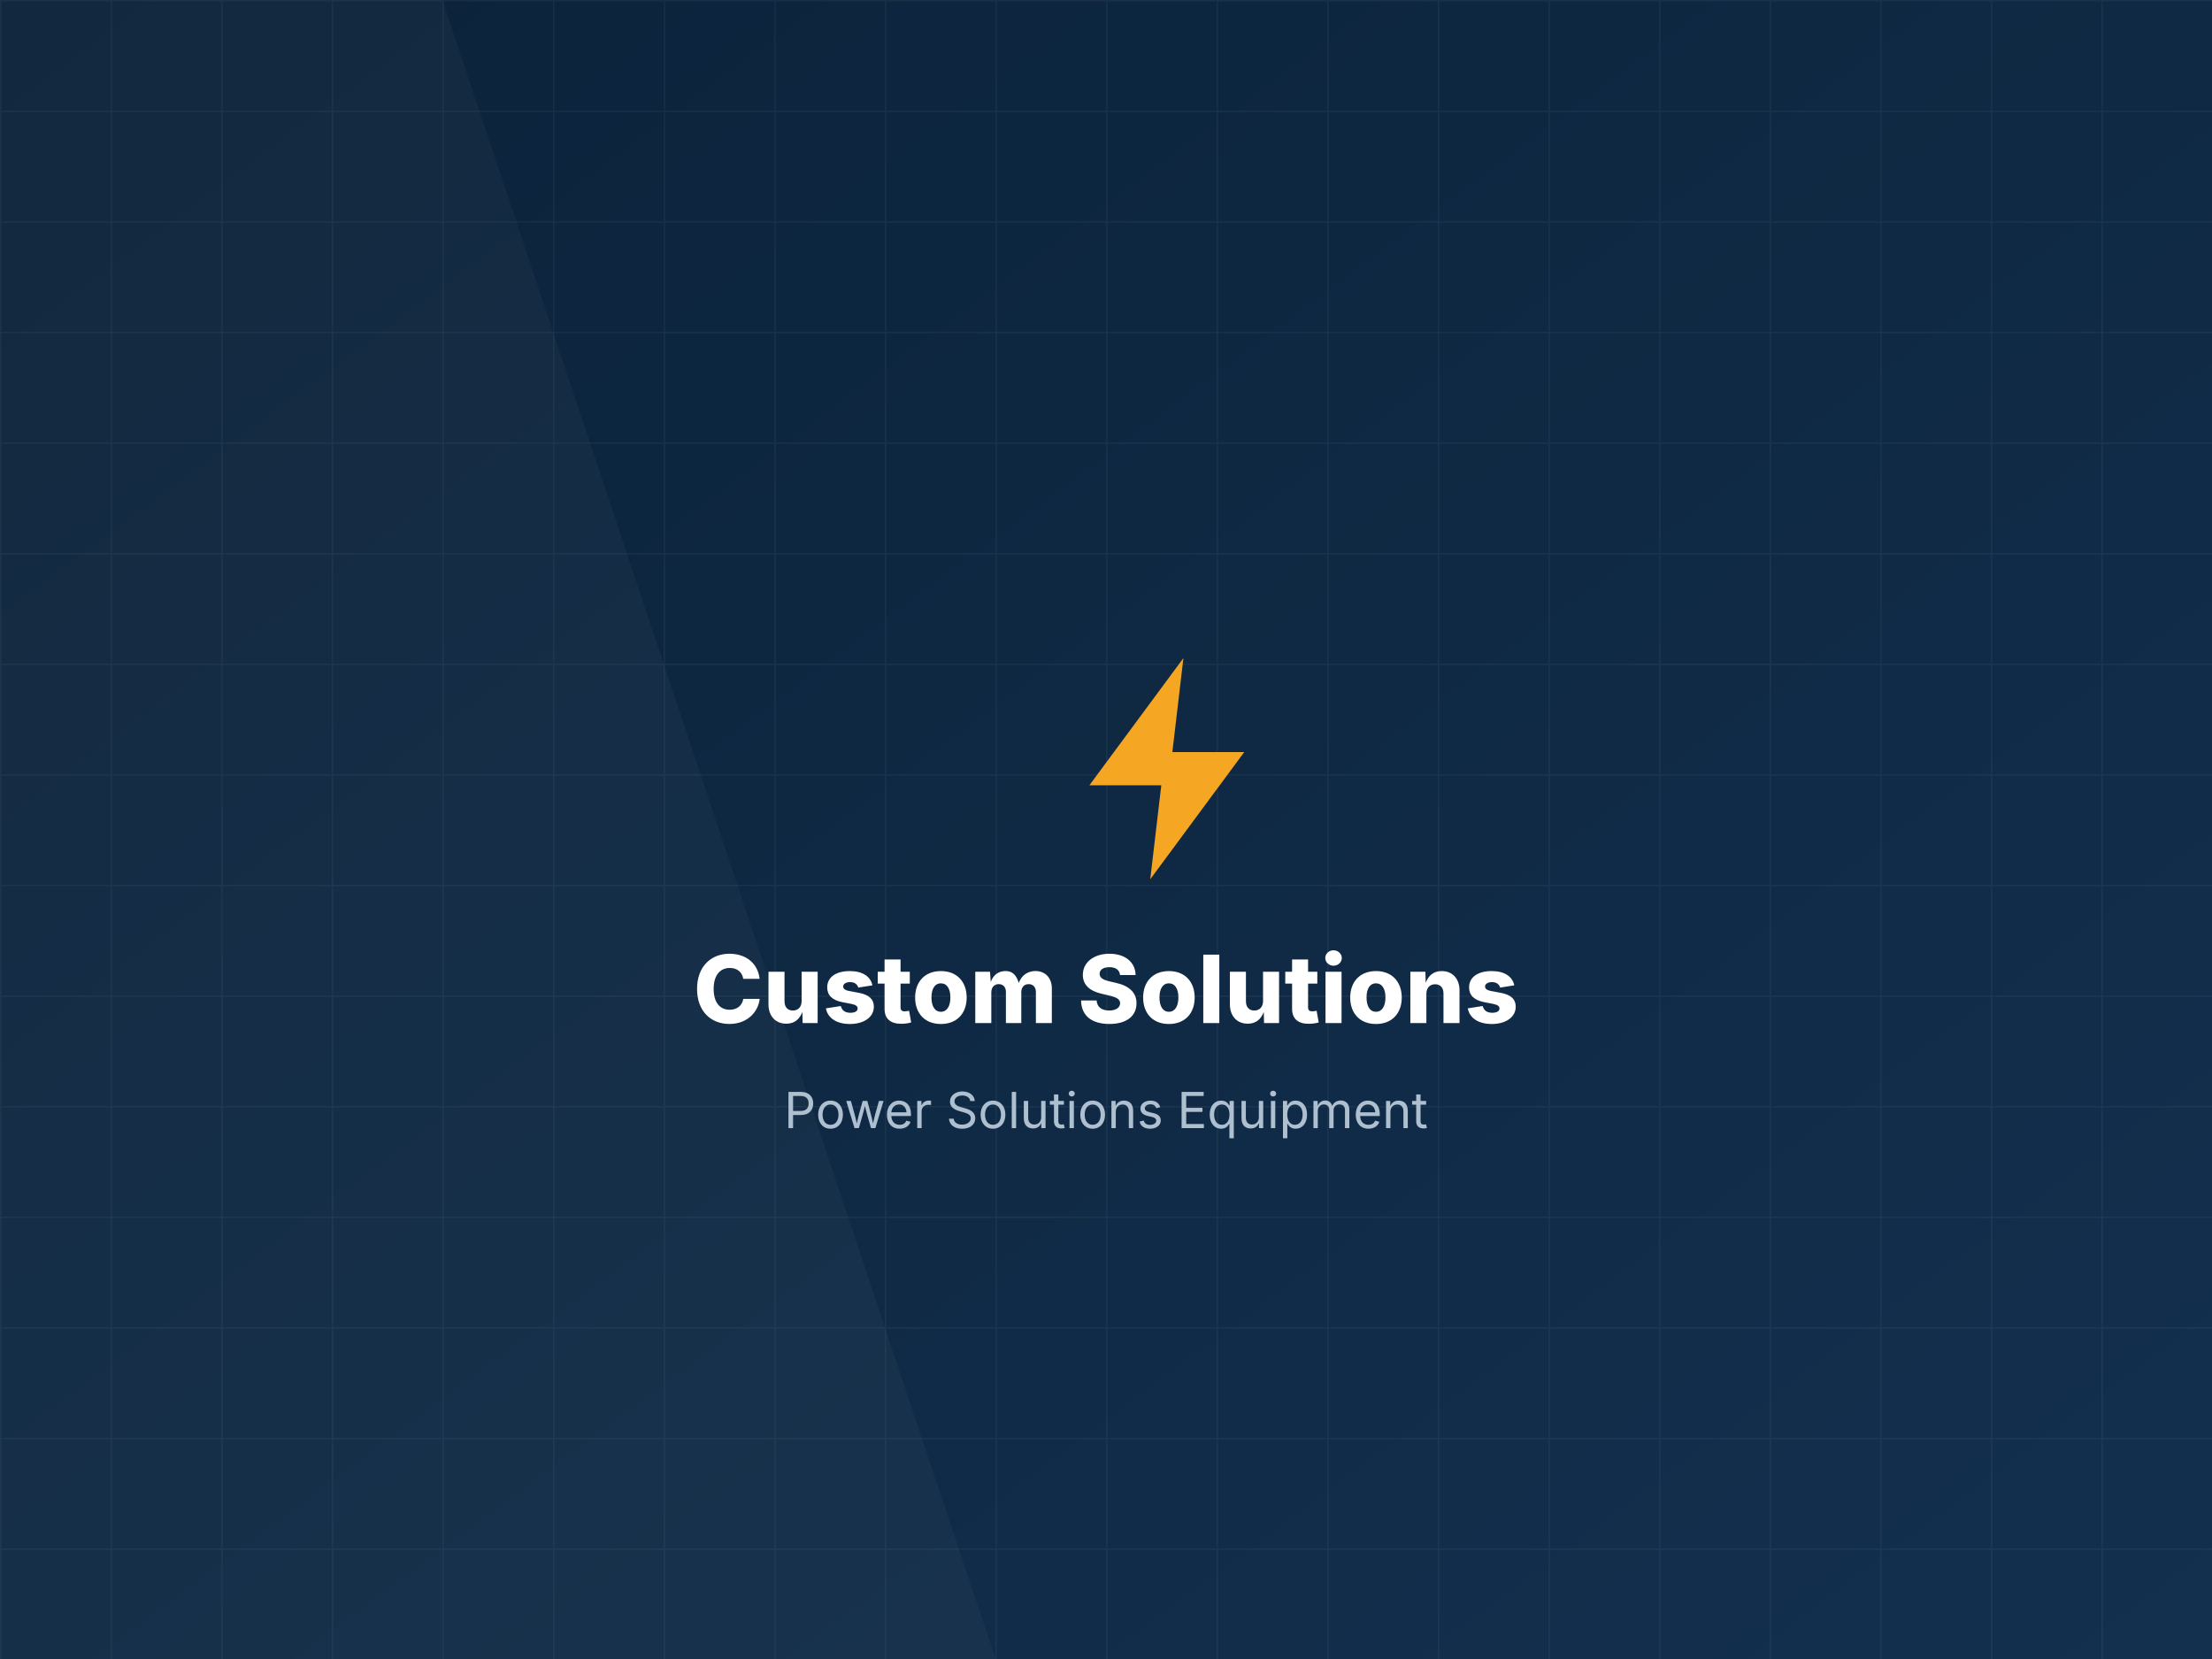
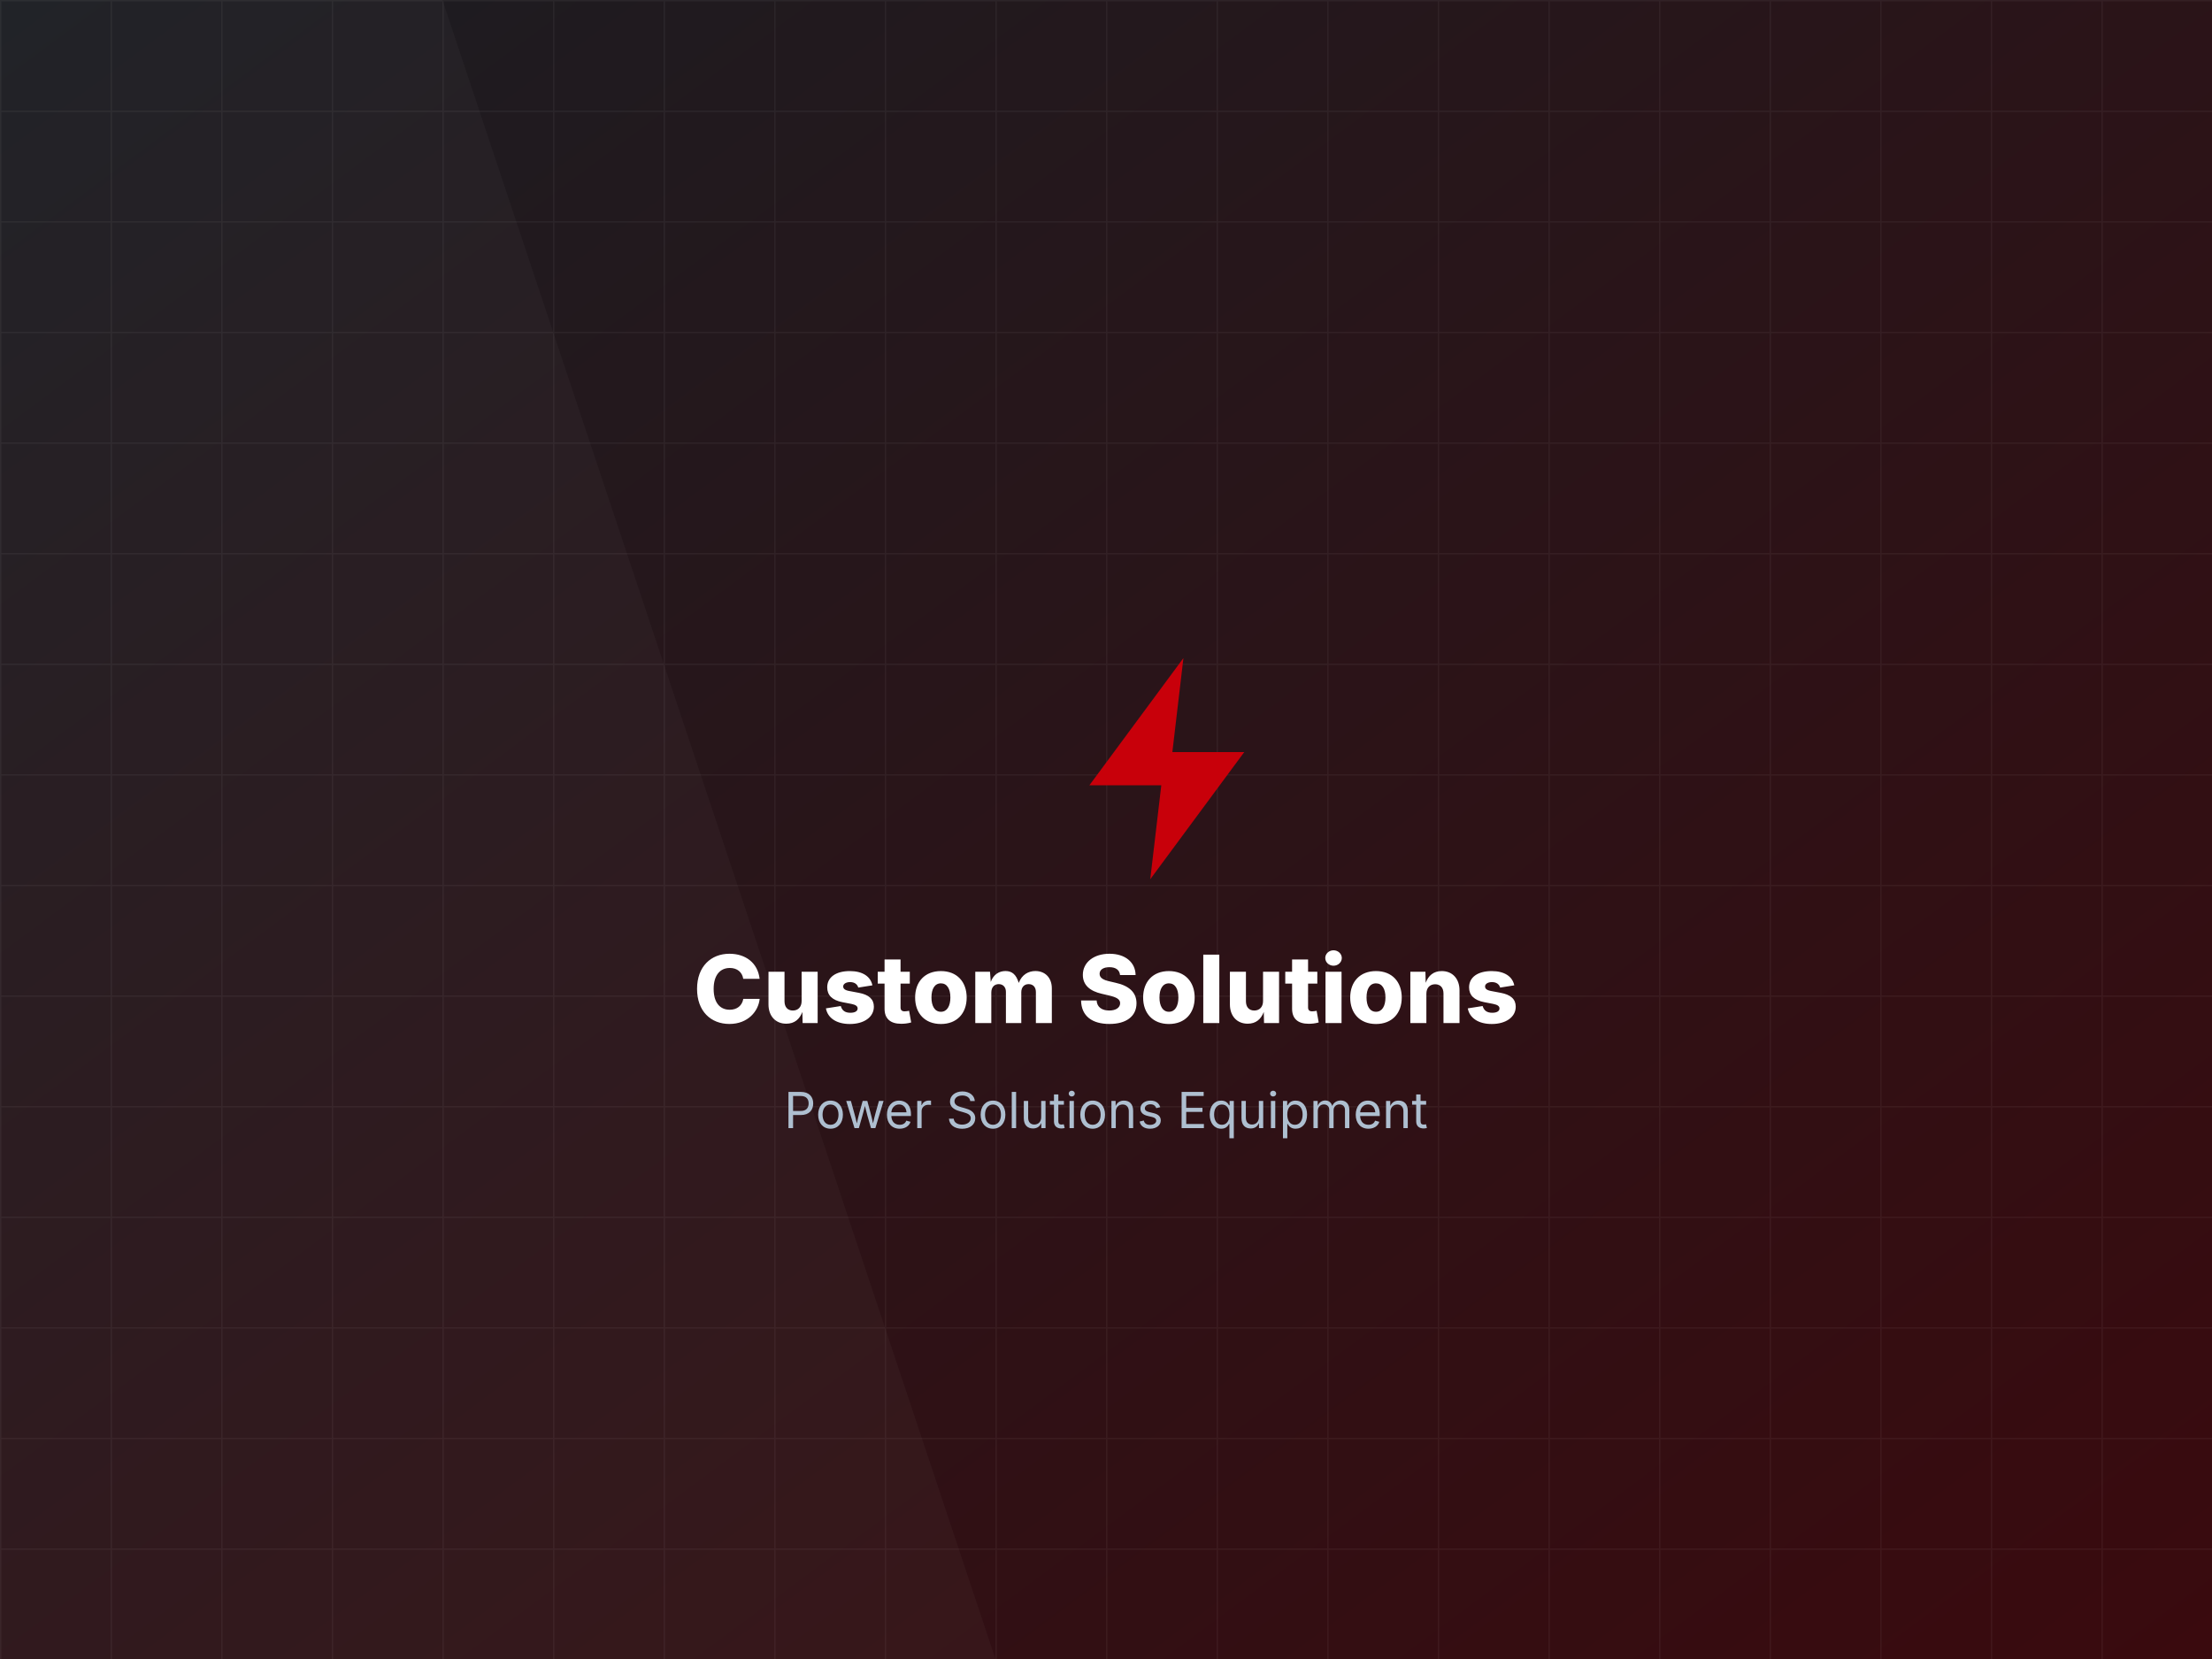
<svg xmlns="http://www.w3.org/2000/svg" width="800" height="600" viewBox="0 0 800 600" role="img" aria-label="Custom Solutions">
  <defs>
    <linearGradient id="gcustom-solutions" x1="0" y1="0" x2="1" y2="1">
-       <stop offset="0" stop-color="#0b2239" />
-       <stop offset="1" stop-color="#13304f" />
+       <stop offset="0" stop-color="#1b1d22" />
+       <stop offset="1" stop-color="#3a0a0e" />
    </linearGradient>
    <pattern id="pcustom-solutions" width="40" height="40" patternUnits="userSpaceOnUse">
      <path d="M40 0H0V40" fill="none" stroke="#ffffff" stroke-opacity="0.05" stroke-width="1" />
    </pattern>
  </defs>
  <rect width="800" height="600" fill="url(#gcustom-solutions)" />
  <rect width="800" height="600" fill="url(#pcustom-solutions)" />
  <polygon points="0,600 360,600 160,0 0,0" fill="#ffffff" fill-opacity="0.03" />
  <g transform="translate(376, 230) scale(4)">
-     <path d="M13 2L4.5 13.5H11l-1 8.5 8.5-11.5H12l1-8.5z" fill="#f5a623" />
+     <path d="M13 2L4.5 13.5H11l-1 8.5 8.5-11.5H12l1-8.5z" fill="#c8000a" />
  </g>
  <text x="400" y="370" fill="#ffffff" font-family="Inter, Arial, sans-serif" font-size="34" font-weight="800" text-anchor="middle">Custom Solutions</text>
  <text x="400" y="408" fill="#aebfd0" font-family="Inter, Arial, sans-serif" font-size="18" text-anchor="middle">Power Solutions Equipment</text>
</svg>
